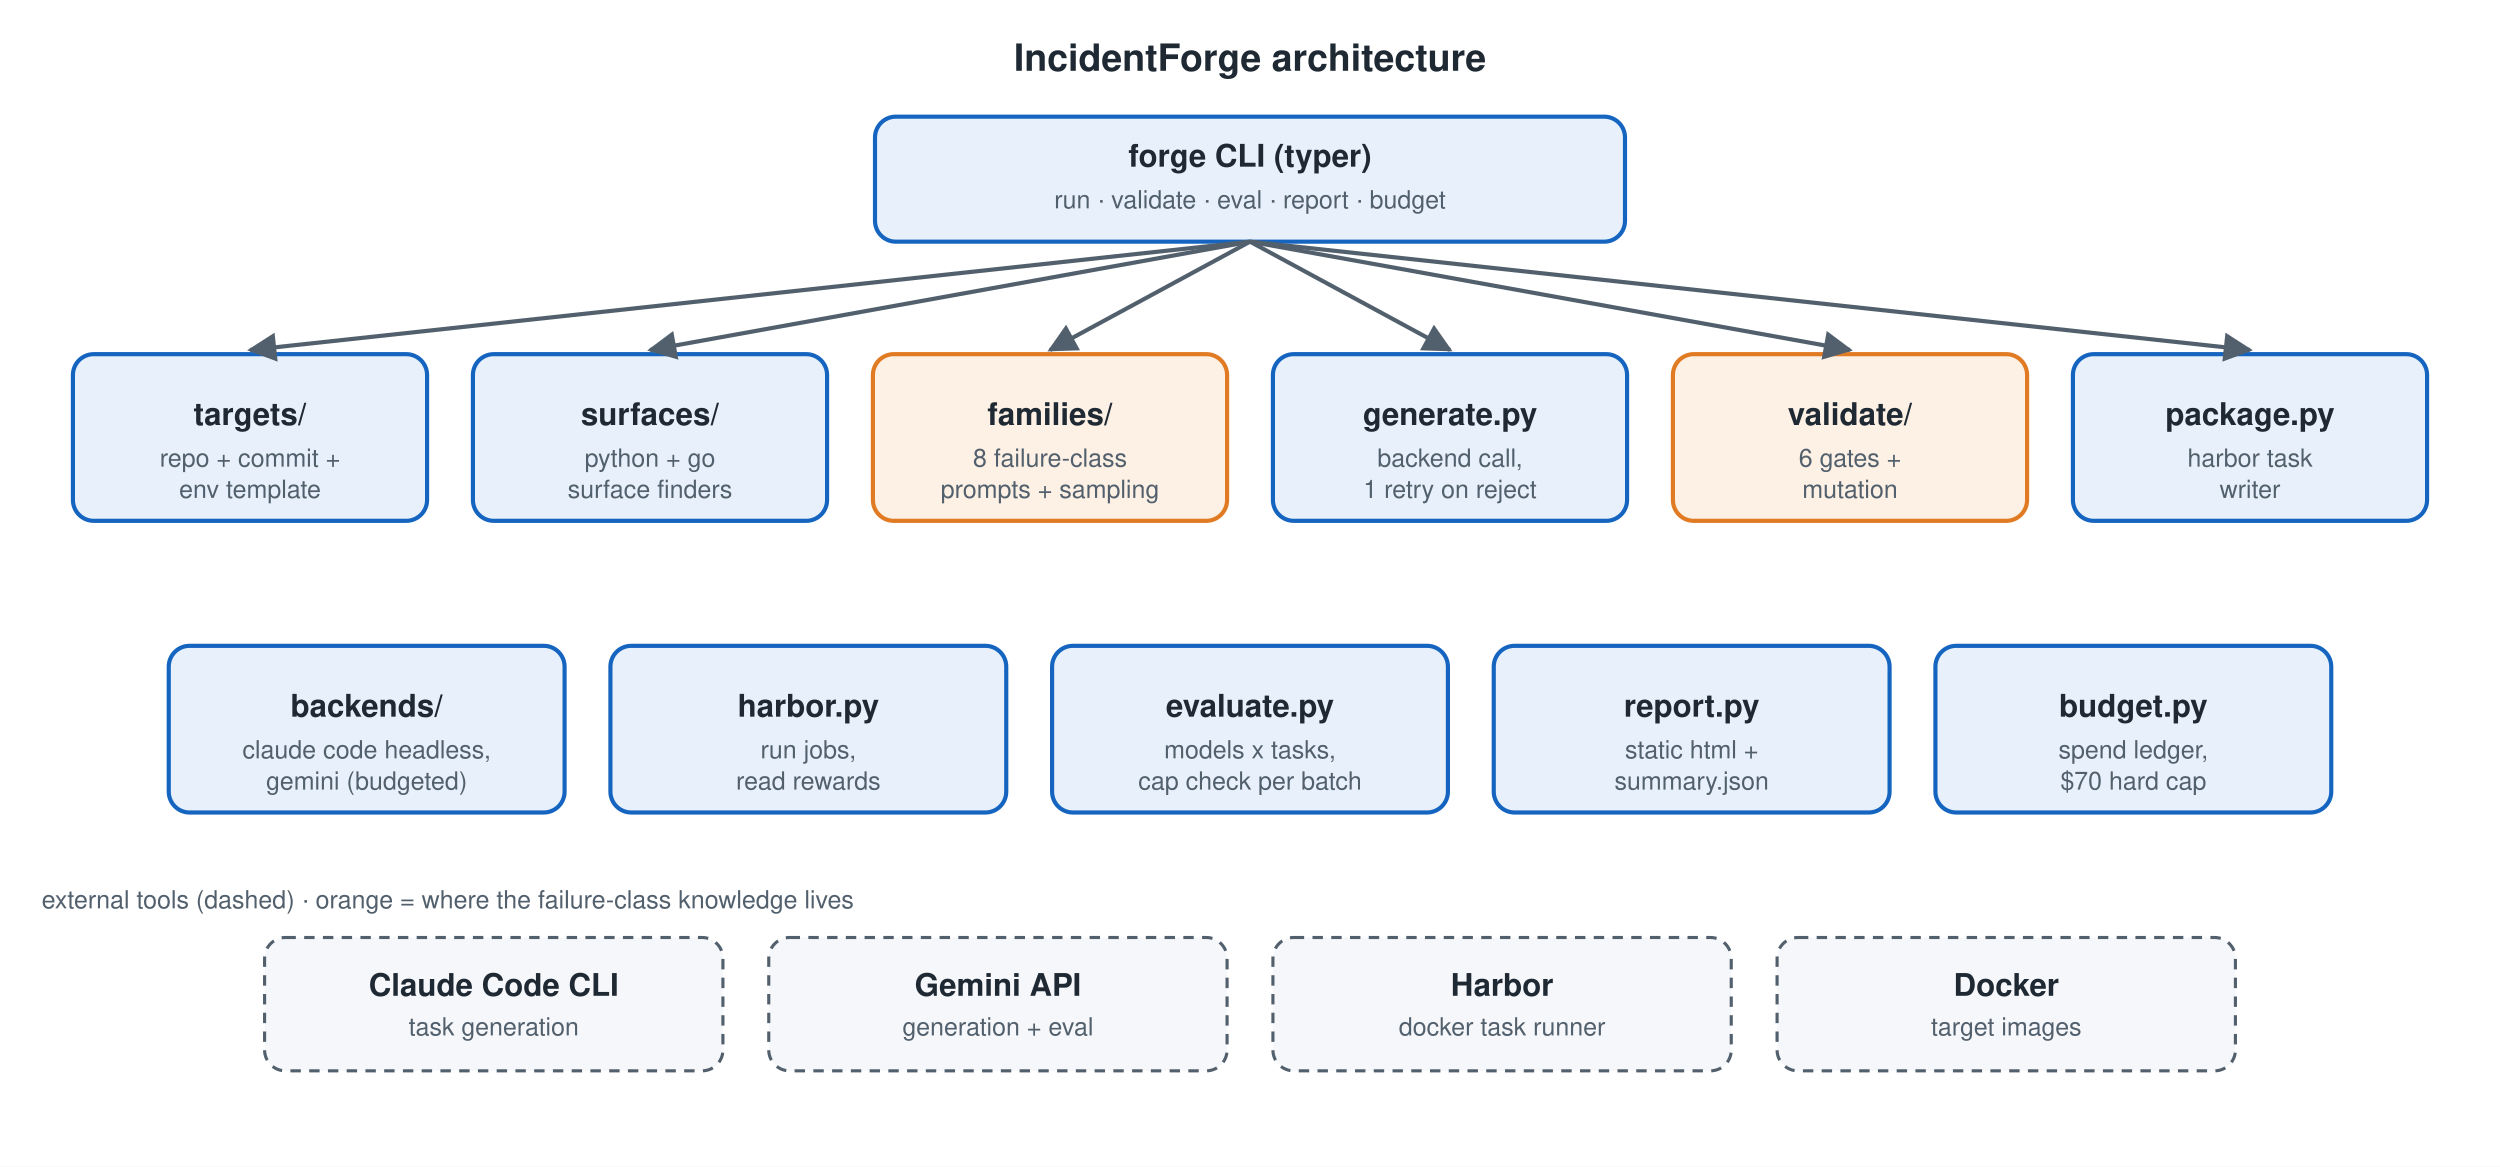
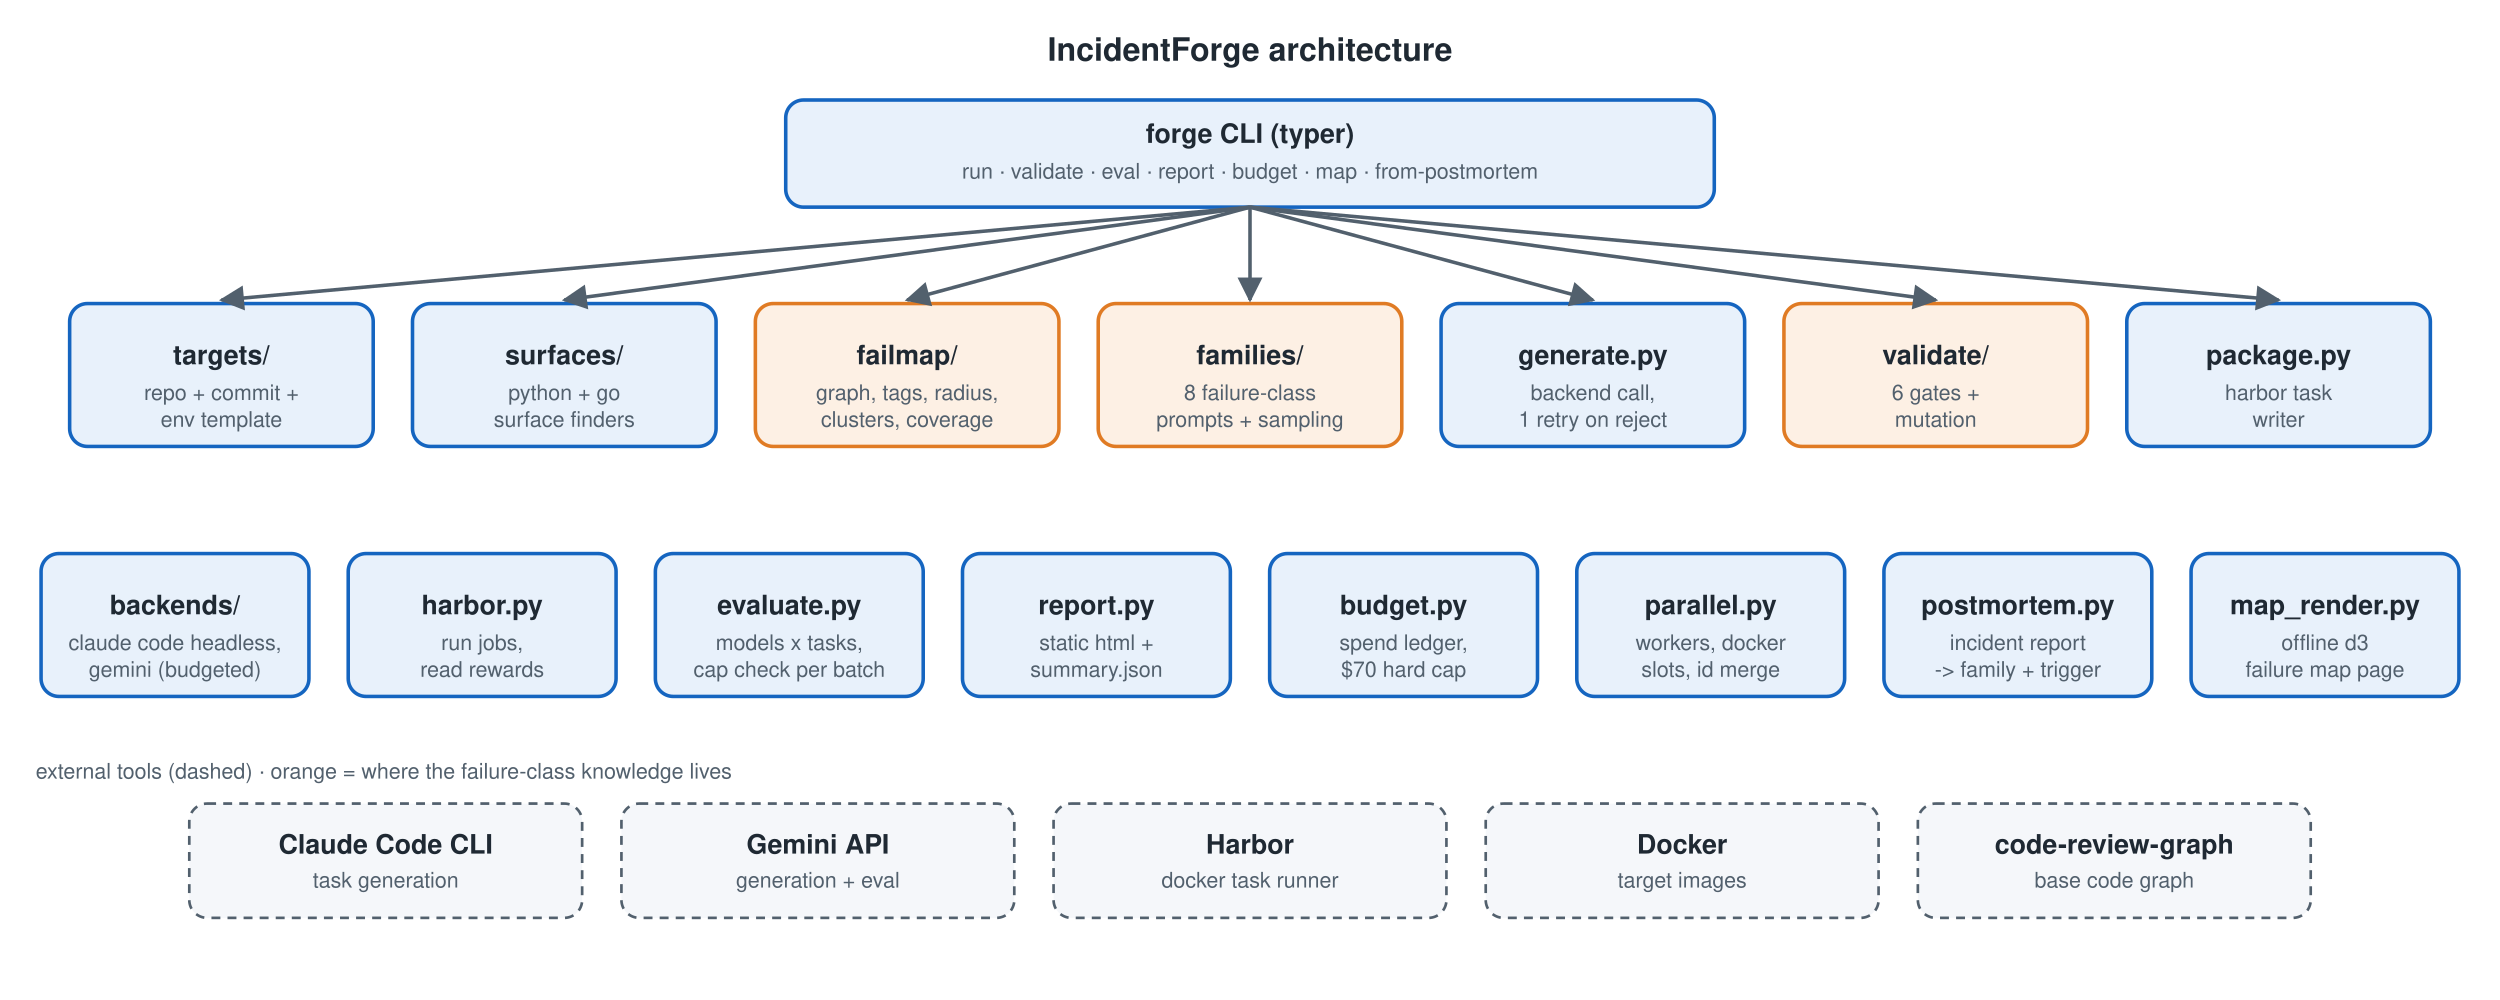
- <svg xmlns="http://www.w3.org/2000/svg" viewBox="0 0 1200 560" width="1200" height="560" font-family="Helvetica, Arial, sans-serif">
+ <svg xmlns="http://www.w3.org/2000/svg" viewBox="0 0 1400 560" width="1400" height="560" font-family="Helvetica, Arial, sans-serif">
  <defs>
    <marker id="a" viewBox="0 0 10 10" refX="9" refY="5" markerWidth="7" markerHeight="7" orient="auto">
      <path d="M0,0 L10,5 L0,10 z" fill="#52606d" />
    </marker>
  </defs>
-   <rect width="1200" height="560" fill="#ffffff" />
-   <text x="600.0" y="34" text-anchor="middle" font-size="18" font-weight="700" fill="#1f2933">IncidentForge architecture</text>
-   <rect x="420" y="56" width="360" height="60" rx="10" fill="#e8f1fb" stroke="#1565c0" stroke-width="2" />
-   <text x="600.0" y="80.0" text-anchor="middle" font-size="15" font-weight="700" fill="#1f2933">forge CLI (typer)</text>
-   <text x="600.0" y="100.0" text-anchor="middle" font-size="12" fill="#52606d">run · validate · eval · report · budget</text>
-   <rect x="35.0" y="170" width="170" height="80" rx="10" fill="#e8f1fb" stroke="#1565c0" stroke-width="2" />
-   <text x="120.0" y="204.0" text-anchor="middle" font-size="15" font-weight="700" fill="#1f2933">targets/</text>
-   <text x="120.0" y="224.0" text-anchor="middle" font-size="12" fill="#52606d">repo + commit +</text>
-   <text x="120.0" y="239.0" text-anchor="middle" font-size="12" fill="#52606d">env template</text>
-   <line x1="600" y1="116" x2="120.0" y2="168" stroke="#52606d" stroke-width="2" marker-end="url(#a)" />
-   <rect x="227.0" y="170" width="170" height="80" rx="10" fill="#e8f1fb" stroke="#1565c0" stroke-width="2" />
-   <text x="312.0" y="204.0" text-anchor="middle" font-size="15" font-weight="700" fill="#1f2933">surfaces/</text>
-   <text x="312.0" y="224.0" text-anchor="middle" font-size="12" fill="#52606d">python + go</text>
-   <text x="312.0" y="239.0" text-anchor="middle" font-size="12" fill="#52606d">surface finders</text>
-   <line x1="600" y1="116" x2="312.0" y2="168" stroke="#52606d" stroke-width="2" marker-end="url(#a)" />
-   <rect x="419.0" y="170" width="170" height="80" rx="10" fill="#fdf0e4" stroke="#e07b24" stroke-width="2" />
-   <text x="504.0" y="204.0" text-anchor="middle" font-size="15" font-weight="700" fill="#1f2933">families/</text>
-   <text x="504.0" y="224.0" text-anchor="middle" font-size="12" fill="#52606d">8 failure-class</text>
-   <text x="504.0" y="239.0" text-anchor="middle" font-size="12" fill="#52606d">prompts + sampling</text>
-   <line x1="600" y1="116" x2="504.0" y2="168" stroke="#52606d" stroke-width="2" marker-end="url(#a)" />
-   <rect x="611.0" y="170" width="170" height="80" rx="10" fill="#e8f1fb" stroke="#1565c0" stroke-width="2" />
-   <text x="696.0" y="204.0" text-anchor="middle" font-size="15" font-weight="700" fill="#1f2933">generate.py</text>
-   <text x="696.0" y="224.0" text-anchor="middle" font-size="12" fill="#52606d">backend call,</text>
-   <text x="696.0" y="239.0" text-anchor="middle" font-size="12" fill="#52606d">1 retry on reject</text>
-   <line x1="600" y1="116" x2="696.0" y2="168" stroke="#52606d" stroke-width="2" marker-end="url(#a)" />
-   <rect x="803.0" y="170" width="170" height="80" rx="10" fill="#fdf0e4" stroke="#e07b24" stroke-width="2" />
-   <text x="888.0" y="204.0" text-anchor="middle" font-size="15" font-weight="700" fill="#1f2933">validate/</text>
-   <text x="888.0" y="224.0" text-anchor="middle" font-size="12" fill="#52606d">6 gates +</text>
-   <text x="888.0" y="239.0" text-anchor="middle" font-size="12" fill="#52606d">mutation</text>
-   <line x1="600" y1="116" x2="888.0" y2="168" stroke="#52606d" stroke-width="2" marker-end="url(#a)" />
-   <rect x="995.0" y="170" width="170" height="80" rx="10" fill="#e8f1fb" stroke="#1565c0" stroke-width="2" />
-   <text x="1080.0" y="204.0" text-anchor="middle" font-size="15" font-weight="700" fill="#1f2933">package.py</text>
-   <text x="1080.0" y="224.0" text-anchor="middle" font-size="12" fill="#52606d">harbor task</text>
-   <text x="1080.0" y="239.0" text-anchor="middle" font-size="12" fill="#52606d">writer</text>
-   <line x1="600" y1="116" x2="1080.0" y2="168" stroke="#52606d" stroke-width="2" marker-end="url(#a)" />
-   <rect x="81.0" y="310" width="190" height="80" rx="10" fill="#e8f1fb" stroke="#1565c0" stroke-width="2" />
-   <text x="176.0" y="344.0" text-anchor="middle" font-size="15" font-weight="700" fill="#1f2933">backends/</text>
-   <text x="176.0" y="364.0" text-anchor="middle" font-size="12" fill="#52606d">claude code headless,</text>
-   <text x="176.0" y="379.0" text-anchor="middle" font-size="12" fill="#52606d">gemini (budgeted)</text>
-   <rect x="293.0" y="310" width="190" height="80" rx="10" fill="#e8f1fb" stroke="#1565c0" stroke-width="2" />
-   <text x="388.0" y="344.0" text-anchor="middle" font-size="15" font-weight="700" fill="#1f2933">harbor.py</text>
-   <text x="388.0" y="364.0" text-anchor="middle" font-size="12" fill="#52606d">run jobs,</text>
-   <text x="388.0" y="379.0" text-anchor="middle" font-size="12" fill="#52606d">read rewards</text>
-   <rect x="505.0" y="310" width="190" height="80" rx="10" fill="#e8f1fb" stroke="#1565c0" stroke-width="2" />
-   <text x="600.0" y="344.0" text-anchor="middle" font-size="15" font-weight="700" fill="#1f2933">evaluate.py</text>
-   <text x="600.0" y="364.0" text-anchor="middle" font-size="12" fill="#52606d">models x tasks,</text>
-   <text x="600.0" y="379.0" text-anchor="middle" font-size="12" fill="#52606d">cap check per batch</text>
-   <rect x="717.0" y="310" width="190" height="80" rx="10" fill="#e8f1fb" stroke="#1565c0" stroke-width="2" />
-   <text x="812.0" y="344.0" text-anchor="middle" font-size="15" font-weight="700" fill="#1f2933">report.py</text>
-   <text x="812.0" y="364.0" text-anchor="middle" font-size="12" fill="#52606d">static html +</text>
-   <text x="812.0" y="379.0" text-anchor="middle" font-size="12" fill="#52606d">summary.json</text>
-   <rect x="929.0" y="310" width="190" height="80" rx="10" fill="#e8f1fb" stroke="#1565c0" stroke-width="2" />
-   <text x="1024.0" y="344.0" text-anchor="middle" font-size="15" font-weight="700" fill="#1f2933">budget.py</text>
-   <text x="1024.0" y="364.0" text-anchor="middle" font-size="12" fill="#52606d">spend ledger,</text>
-   <text x="1024.0" y="379.0" text-anchor="middle" font-size="12" fill="#52606d">$70 hard cap</text>
-   <rect x="127.0" y="450" width="220" height="64" rx="10" fill="#f5f7fa" stroke="#52606d" stroke-width="1.5" stroke-dasharray="5 4" />
-   <text x="237.0" y="478" text-anchor="middle" font-size="15" font-weight="700" fill="#1f2933">Claude Code CLI</text>
-   <text x="237.0" y="497" text-anchor="middle" font-size="12" fill="#52606d">task generation</text>
-   <rect x="369.0" y="450" width="220" height="64" rx="10" fill="#f5f7fa" stroke="#52606d" stroke-width="1.5" stroke-dasharray="5 4" />
-   <text x="479.0" y="478" text-anchor="middle" font-size="15" font-weight="700" fill="#1f2933">Gemini API</text>
-   <text x="479.0" y="497" text-anchor="middle" font-size="12" fill="#52606d">generation + eval</text>
-   <rect x="611.0" y="450" width="220" height="64" rx="10" fill="#f5f7fa" stroke="#52606d" stroke-width="1.5" stroke-dasharray="5 4" />
-   <text x="721.0" y="478" text-anchor="middle" font-size="15" font-weight="700" fill="#1f2933">Harbor</text>
-   <text x="721.0" y="497" text-anchor="middle" font-size="12" fill="#52606d">docker task runner</text>
-   <rect x="853.0" y="450" width="220" height="64" rx="10" fill="#f5f7fa" stroke="#52606d" stroke-width="1.5" stroke-dasharray="5 4" />
-   <text x="963.0" y="478" text-anchor="middle" font-size="15" font-weight="700" fill="#1f2933">Docker</text>
-   <text x="963.0" y="497" text-anchor="middle" font-size="12" fill="#52606d">target images</text>
+   <rect width="1400" height="560" fill="#ffffff" />
+   <text x="700.0" y="34" text-anchor="middle" font-size="18" font-weight="700" fill="#1f2933">IncidentForge architecture</text>
+   <rect x="440.0" y="56" width="520" height="60" rx="10" fill="#e8f1fb" stroke="#1565c0" stroke-width="2" />
+   <text x="700.0" y="80.0" text-anchor="middle" font-size="15" font-weight="700" fill="#1f2933">forge CLI (typer)</text>
+   <text x="700.0" y="100.0" text-anchor="middle" font-size="12" fill="#52606d">run · validate · eval · report · budget · map · from-postmortem</text>
+   <rect x="39.0" y="170" width="170" height="80" rx="10" fill="#e8f1fb" stroke="#1565c0" stroke-width="2" />
+   <text x="124.0" y="204.0" text-anchor="middle" font-size="15" font-weight="700" fill="#1f2933">targets/</text>
+   <text x="124.0" y="224.0" text-anchor="middle" font-size="12" fill="#52606d">repo + commit +</text>
+   <text x="124.0" y="239.0" text-anchor="middle" font-size="12" fill="#52606d">env template</text>
+   <line x1="700.0" y1="116" x2="124.0" y2="168" stroke="#52606d" stroke-width="2" marker-end="url(#a)" />
+   <rect x="231.0" y="170" width="170" height="80" rx="10" fill="#e8f1fb" stroke="#1565c0" stroke-width="2" />
+   <text x="316.0" y="204.0" text-anchor="middle" font-size="15" font-weight="700" fill="#1f2933">surfaces/</text>
+   <text x="316.0" y="224.0" text-anchor="middle" font-size="12" fill="#52606d">python + go</text>
+   <text x="316.0" y="239.0" text-anchor="middle" font-size="12" fill="#52606d">surface finders</text>
+   <line x1="700.0" y1="116" x2="316.0" y2="168" stroke="#52606d" stroke-width="2" marker-end="url(#a)" />
+   <rect x="423.0" y="170" width="170" height="80" rx="10" fill="#fdf0e4" stroke="#e07b24" stroke-width="2" />
+   <text x="508.0" y="204.0" text-anchor="middle" font-size="15" font-weight="700" fill="#1f2933">failmap/</text>
+   <text x="508.0" y="224.0" text-anchor="middle" font-size="12" fill="#52606d">graph, tags, radius,</text>
+   <text x="508.0" y="239.0" text-anchor="middle" font-size="12" fill="#52606d">clusters, coverage</text>
+   <line x1="700.0" y1="116" x2="508.0" y2="168" stroke="#52606d" stroke-width="2" marker-end="url(#a)" />
+   <rect x="615.0" y="170" width="170" height="80" rx="10" fill="#fdf0e4" stroke="#e07b24" stroke-width="2" />
+   <text x="700.0" y="204.0" text-anchor="middle" font-size="15" font-weight="700" fill="#1f2933">families/</text>
+   <text x="700.0" y="224.0" text-anchor="middle" font-size="12" fill="#52606d">8 failure-class</text>
+   <text x="700.0" y="239.0" text-anchor="middle" font-size="12" fill="#52606d">prompts + sampling</text>
+   <line x1="700.0" y1="116" x2="700.0" y2="168" stroke="#52606d" stroke-width="2" marker-end="url(#a)" />
+   <rect x="807.0" y="170" width="170" height="80" rx="10" fill="#e8f1fb" stroke="#1565c0" stroke-width="2" />
+   <text x="892.0" y="204.0" text-anchor="middle" font-size="15" font-weight="700" fill="#1f2933">generate.py</text>
+   <text x="892.0" y="224.0" text-anchor="middle" font-size="12" fill="#52606d">backend call,</text>
+   <text x="892.0" y="239.0" text-anchor="middle" font-size="12" fill="#52606d">1 retry on reject</text>
+   <line x1="700.0" y1="116" x2="892.0" y2="168" stroke="#52606d" stroke-width="2" marker-end="url(#a)" />
+   <rect x="999.0" y="170" width="170" height="80" rx="10" fill="#fdf0e4" stroke="#e07b24" stroke-width="2" />
+   <text x="1084.0" y="204.0" text-anchor="middle" font-size="15" font-weight="700" fill="#1f2933">validate/</text>
+   <text x="1084.0" y="224.0" text-anchor="middle" font-size="12" fill="#52606d">6 gates +</text>
+   <text x="1084.0" y="239.0" text-anchor="middle" font-size="12" fill="#52606d">mutation</text>
+   <line x1="700.0" y1="116" x2="1084.0" y2="168" stroke="#52606d" stroke-width="2" marker-end="url(#a)" />
+   <rect x="1191.0" y="170" width="170" height="80" rx="10" fill="#e8f1fb" stroke="#1565c0" stroke-width="2" />
+   <text x="1276.0" y="204.0" text-anchor="middle" font-size="15" font-weight="700" fill="#1f2933">package.py</text>
+   <text x="1276.0" y="224.0" text-anchor="middle" font-size="12" fill="#52606d">harbor task</text>
+   <text x="1276.0" y="239.0" text-anchor="middle" font-size="12" fill="#52606d">writer</text>
+   <line x1="700.0" y1="116" x2="1276.0" y2="168" stroke="#52606d" stroke-width="2" marker-end="url(#a)" />
+   <rect x="23.0" y="310" width="150" height="80" rx="10" fill="#e8f1fb" stroke="#1565c0" stroke-width="2" />
+   <text x="98.0" y="344.0" text-anchor="middle" font-size="15" font-weight="700" fill="#1f2933">backends/</text>
+   <text x="98.0" y="364.0" text-anchor="middle" font-size="12" fill="#52606d">claude code headless,</text>
+   <text x="98.0" y="379.0" text-anchor="middle" font-size="12" fill="#52606d">gemini (budgeted)</text>
+   <rect x="195.0" y="310" width="150" height="80" rx="10" fill="#e8f1fb" stroke="#1565c0" stroke-width="2" />
+   <text x="270.0" y="344.0" text-anchor="middle" font-size="15" font-weight="700" fill="#1f2933">harbor.py</text>
+   <text x="270.0" y="364.0" text-anchor="middle" font-size="12" fill="#52606d">run jobs,</text>
+   <text x="270.0" y="379.0" text-anchor="middle" font-size="12" fill="#52606d">read rewards</text>
+   <rect x="367.0" y="310" width="150" height="80" rx="10" fill="#e8f1fb" stroke="#1565c0" stroke-width="2" />
+   <text x="442.0" y="344.0" text-anchor="middle" font-size="15" font-weight="700" fill="#1f2933">evaluate.py</text>
+   <text x="442.0" y="364.0" text-anchor="middle" font-size="12" fill="#52606d">models x tasks,</text>
+   <text x="442.0" y="379.0" text-anchor="middle" font-size="12" fill="#52606d">cap check per batch</text>
+   <rect x="539.0" y="310" width="150" height="80" rx="10" fill="#e8f1fb" stroke="#1565c0" stroke-width="2" />
+   <text x="614.0" y="344.0" text-anchor="middle" font-size="15" font-weight="700" fill="#1f2933">report.py</text>
+   <text x="614.0" y="364.0" text-anchor="middle" font-size="12" fill="#52606d">static html +</text>
+   <text x="614.0" y="379.0" text-anchor="middle" font-size="12" fill="#52606d">summary.json</text>
+   <rect x="711.0" y="310" width="150" height="80" rx="10" fill="#e8f1fb" stroke="#1565c0" stroke-width="2" />
+   <text x="786.0" y="344.0" text-anchor="middle" font-size="15" font-weight="700" fill="#1f2933">budget.py</text>
+   <text x="786.0" y="364.0" text-anchor="middle" font-size="12" fill="#52606d">spend ledger,</text>
+   <text x="786.0" y="379.0" text-anchor="middle" font-size="12" fill="#52606d">$70 hard cap</text>
+   <rect x="883.0" y="310" width="150" height="80" rx="10" fill="#e8f1fb" stroke="#1565c0" stroke-width="2" />
+   <text x="958.0" y="344.0" text-anchor="middle" font-size="15" font-weight="700" fill="#1f2933">parallel.py</text>
+   <text x="958.0" y="364.0" text-anchor="middle" font-size="12" fill="#52606d">workers, docker</text>
+   <text x="958.0" y="379.0" text-anchor="middle" font-size="12" fill="#52606d">slots, id merge</text>
+   <rect x="1055.0" y="310" width="150" height="80" rx="10" fill="#e8f1fb" stroke="#1565c0" stroke-width="2" />
+   <text x="1130.0" y="344.0" text-anchor="middle" font-size="15" font-weight="700" fill="#1f2933">postmortem.py</text>
+   <text x="1130.0" y="364.0" text-anchor="middle" font-size="12" fill="#52606d">incident report</text>
+   <text x="1130.0" y="379.0" text-anchor="middle" font-size="12" fill="#52606d">-&gt; family + trigger</text>
+   <rect x="1227.0" y="310" width="150" height="80" rx="10" fill="#e8f1fb" stroke="#1565c0" stroke-width="2" />
+   <text x="1302.0" y="344.0" text-anchor="middle" font-size="15" font-weight="700" fill="#1f2933">map_render.py</text>
+   <text x="1302.0" y="364.0" text-anchor="middle" font-size="12" fill="#52606d">offline d3</text>
+   <text x="1302.0" y="379.0" text-anchor="middle" font-size="12" fill="#52606d">failure map page</text>
+   <rect x="106.0" y="450" width="220" height="64" rx="10" fill="#f5f7fa" stroke="#52606d" stroke-width="1.5" stroke-dasharray="5 4" />
+   <text x="216.0" y="478" text-anchor="middle" font-size="15" font-weight="700" fill="#1f2933">Claude Code CLI</text>
+   <text x="216.0" y="497" text-anchor="middle" font-size="12" fill="#52606d">task generation</text>
+   <rect x="348.0" y="450" width="220" height="64" rx="10" fill="#f5f7fa" stroke="#52606d" stroke-width="1.5" stroke-dasharray="5 4" />
+   <text x="458.0" y="478" text-anchor="middle" font-size="15" font-weight="700" fill="#1f2933">Gemini API</text>
+   <text x="458.0" y="497" text-anchor="middle" font-size="12" fill="#52606d">generation + eval</text>
+   <rect x="590.0" y="450" width="220" height="64" rx="10" fill="#f5f7fa" stroke="#52606d" stroke-width="1.5" stroke-dasharray="5 4" />
+   <text x="700.0" y="478" text-anchor="middle" font-size="15" font-weight="700" fill="#1f2933">Harbor</text>
+   <text x="700.0" y="497" text-anchor="middle" font-size="12" fill="#52606d">docker task runner</text>
+   <rect x="832.0" y="450" width="220" height="64" rx="10" fill="#f5f7fa" stroke="#52606d" stroke-width="1.5" stroke-dasharray="5 4" />
+   <text x="942.0" y="478" text-anchor="middle" font-size="15" font-weight="700" fill="#1f2933">Docker</text>
+   <text x="942.0" y="497" text-anchor="middle" font-size="12" fill="#52606d">target images</text>
+   <rect x="1074.0" y="450" width="220" height="64" rx="10" fill="#f5f7fa" stroke="#52606d" stroke-width="1.5" stroke-dasharray="5 4" />
+   <text x="1184.0" y="478" text-anchor="middle" font-size="15" font-weight="700" fill="#1f2933">code-review-graph</text>
+   <text x="1184.0" y="497" text-anchor="middle" font-size="12" fill="#52606d">base code graph</text>
  <text x="20" y="436" font-size="12" fill="#52606d">external tools (dashed) · orange = where the failure-class knowledge lives</text>
</svg>
